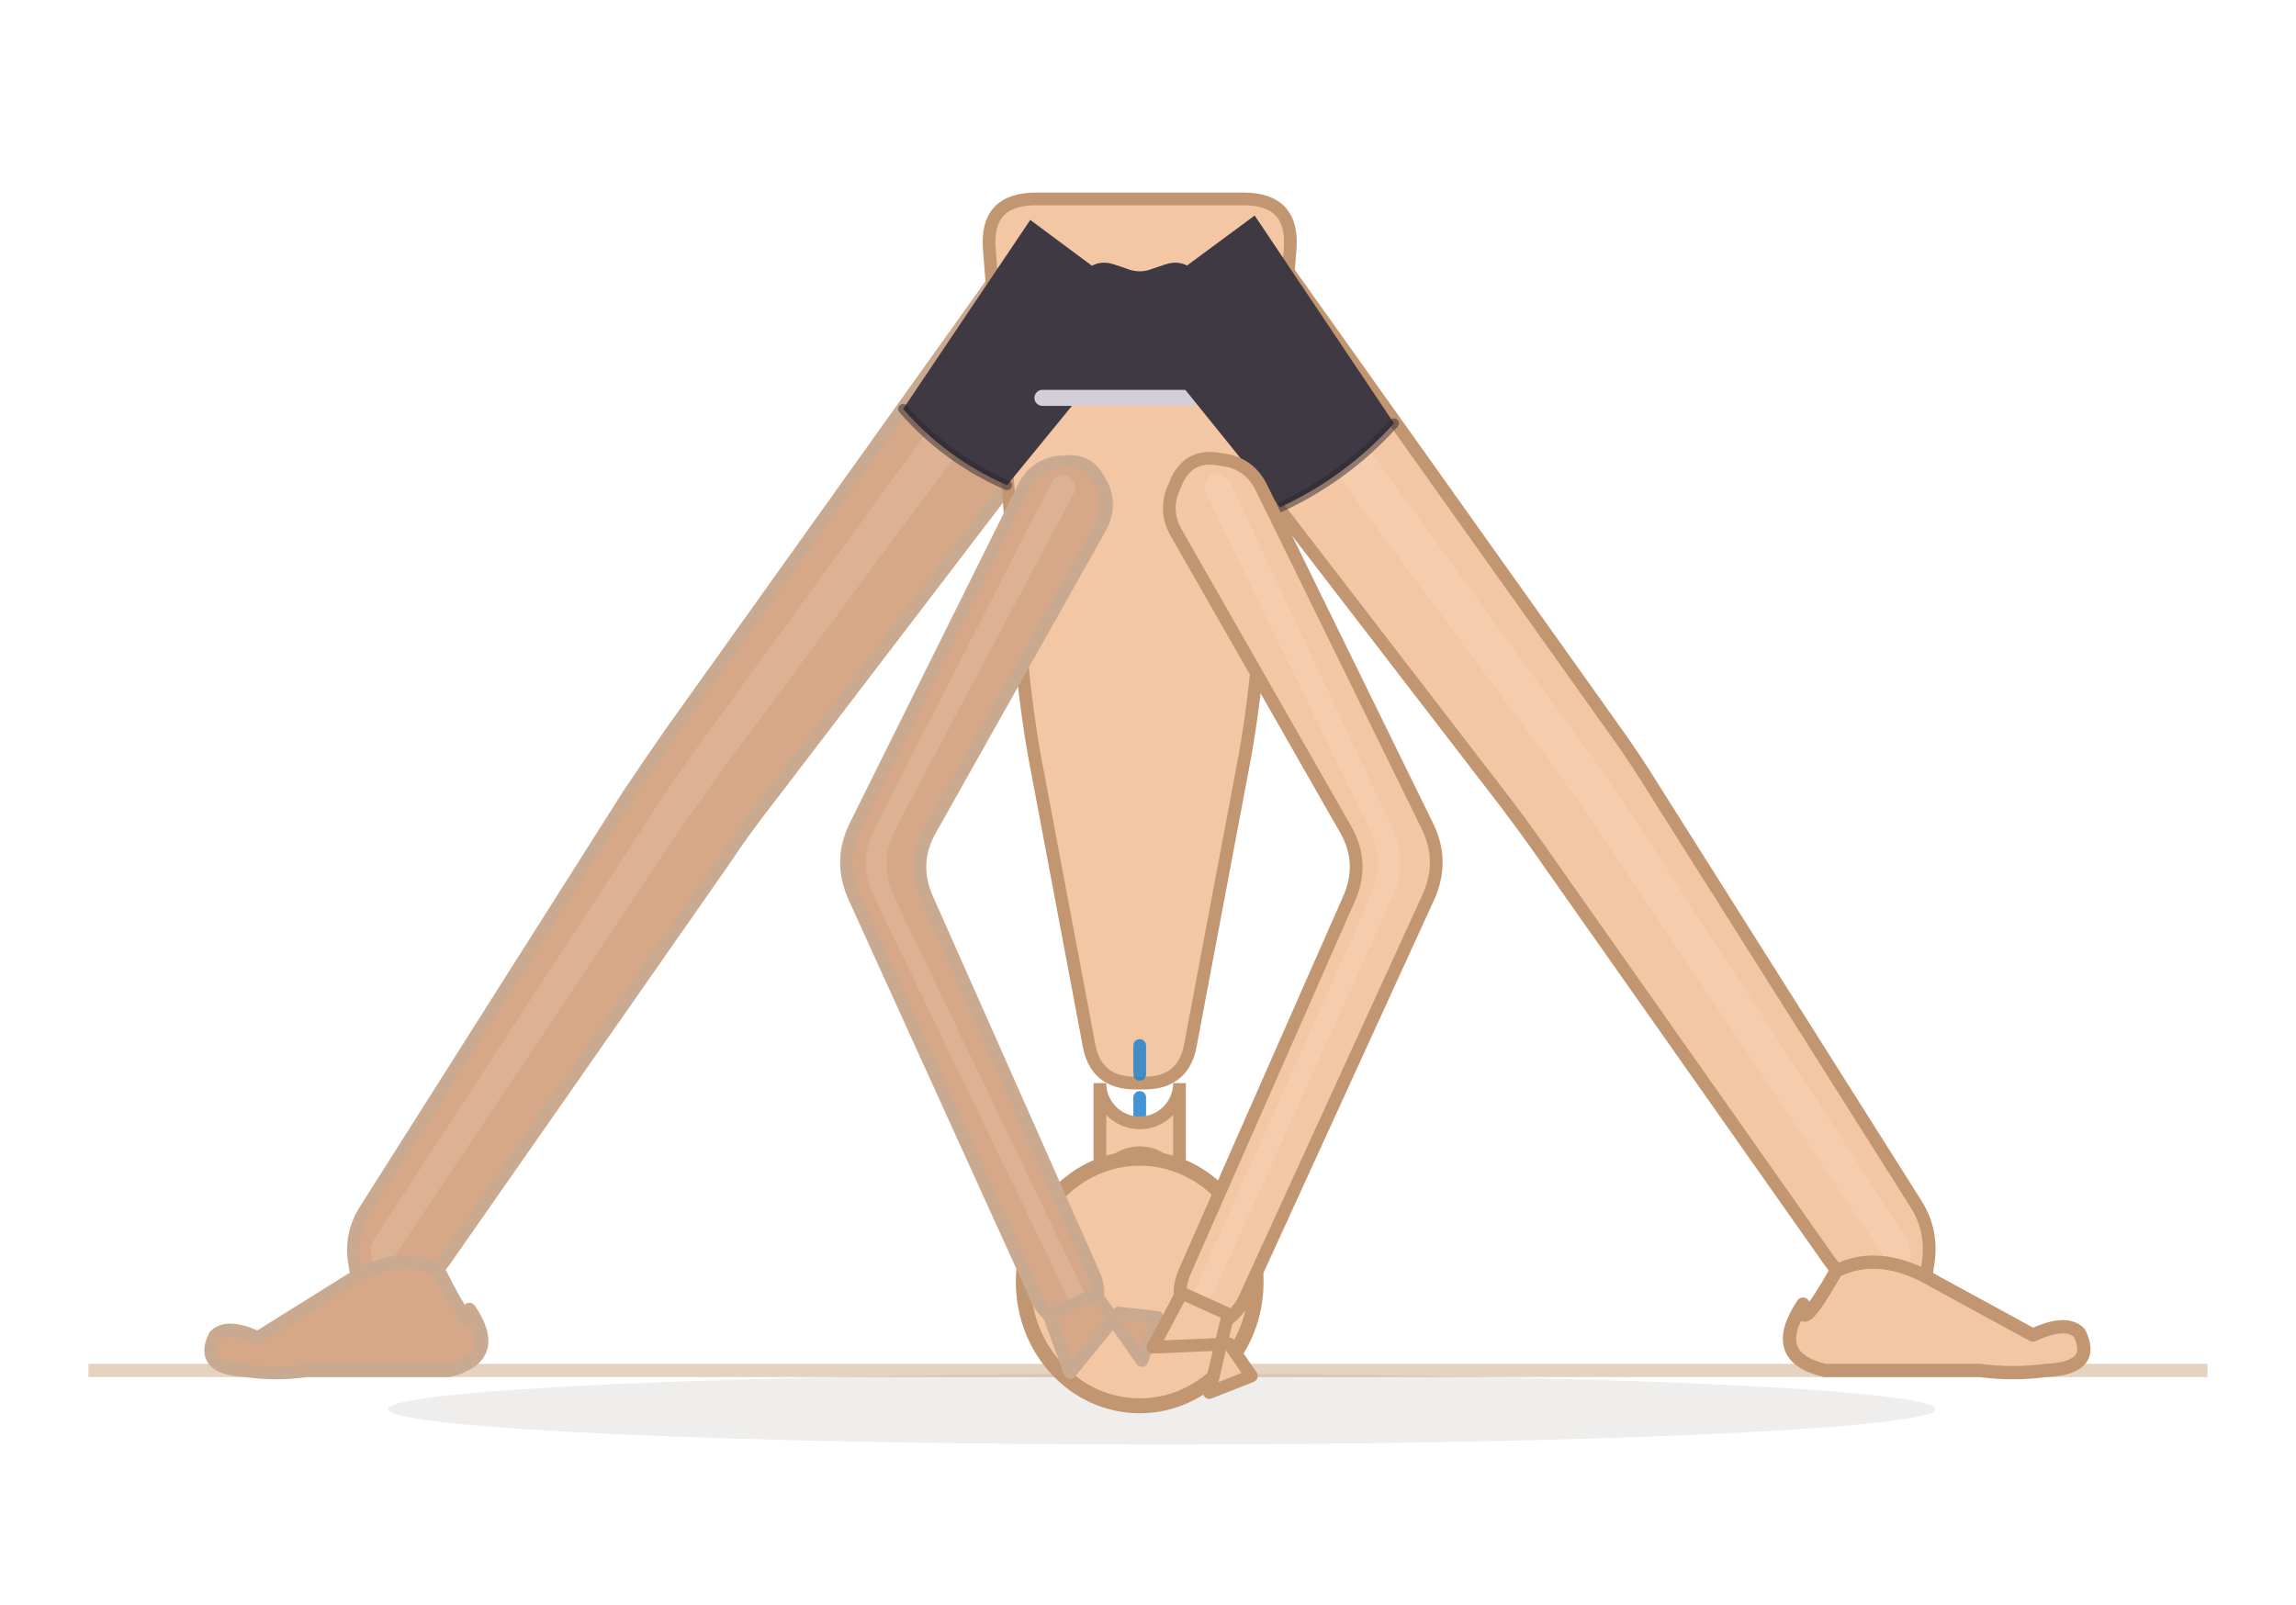
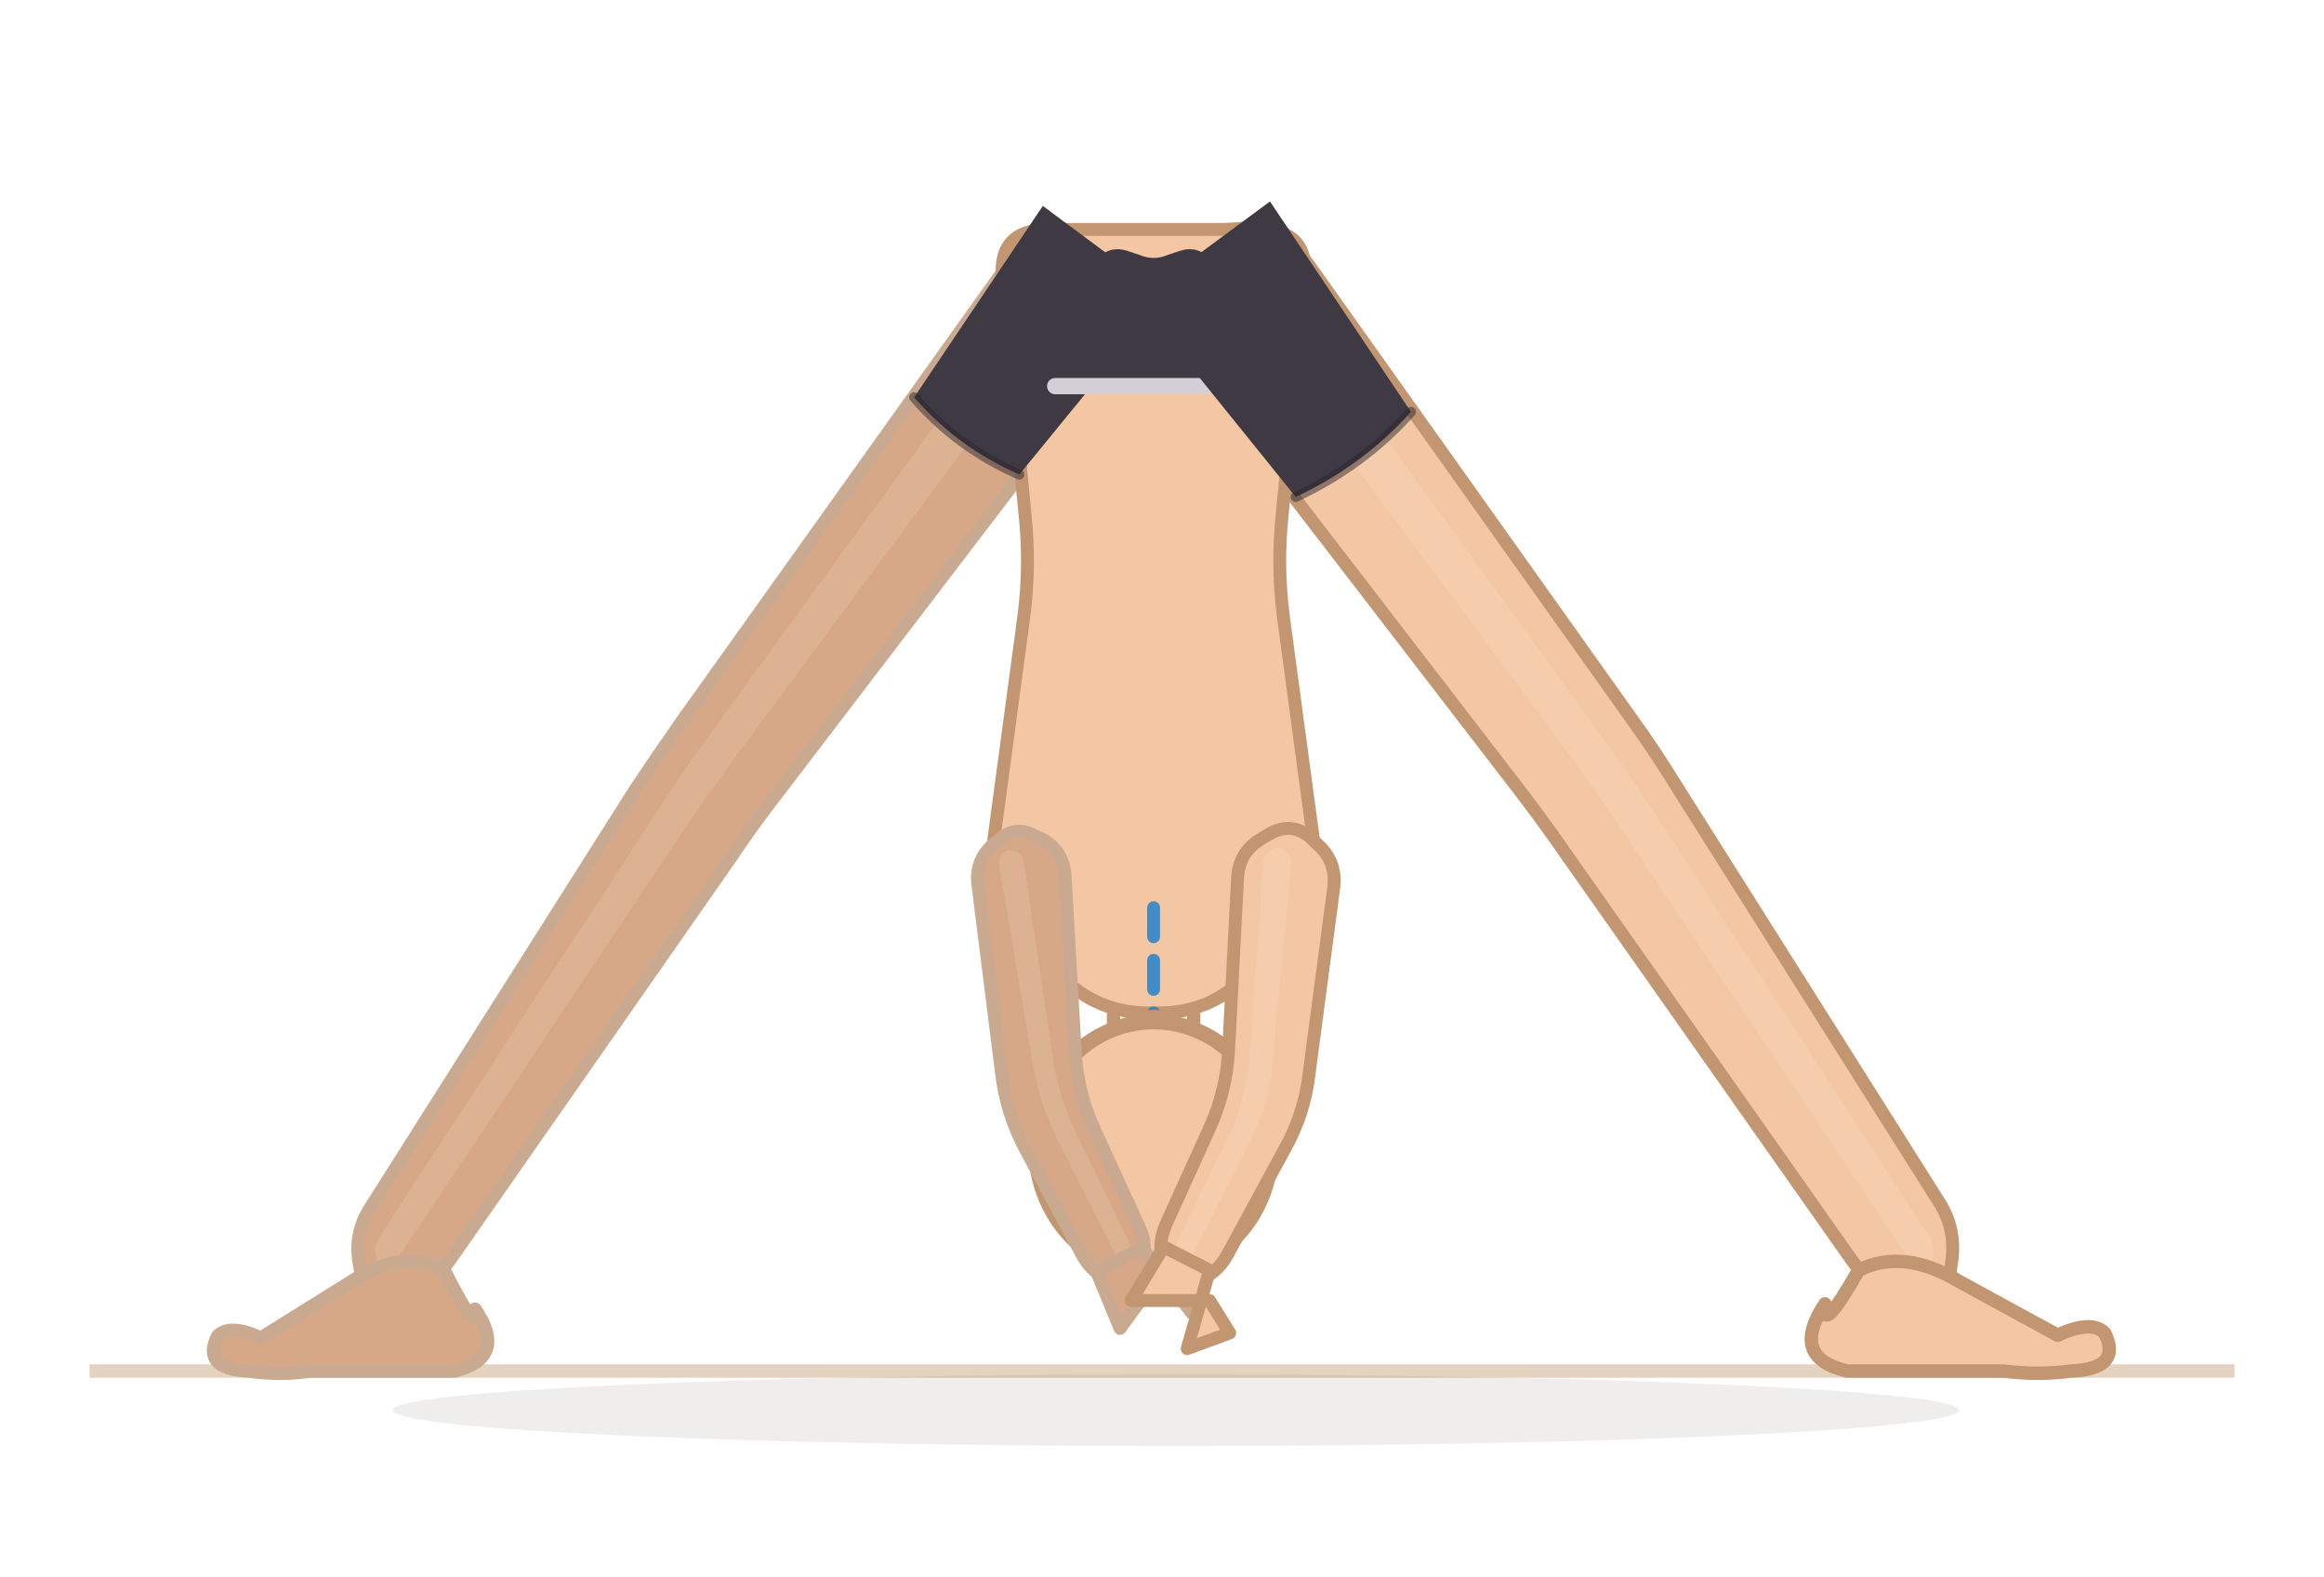
- <svg xmlns="http://www.w3.org/2000/svg" viewBox="-3.1 44 207.7 145.2">
+ <svg xmlns="http://www.w3.org/2000/svg" viewBox="-3.1 45.5 207.7 140.9">
  <line x1="4.9" y1="168" x2="196.6" y2="168" stroke="#e4d3c0" stroke-width="1.2" />
  <ellipse cx="102" cy="171.5" rx="70" ry="3.2" fill="rgba(62,42,28,0.08)" />
  <path d="M 87,69.1 L 57.8,110 Q 55.7,113 53.7,116 L 30,153.4 Q 28.5,155.7 29,158.4 L 29.1,159 Q 29.6,161.7 32.2,161.1 L 32.8,160.9 Q 35.5,160.3 37.1,158.1 L 62.3,122 Q 64.3,119 66.5,116.2 L 96.9,76.4 Q 99,73.7 97.9,70.4 L 97.7,69.7 Q 96.7,66.4 93.2,66.4 L 92.5,66.4 Q 89,66.3 87,69.1 Z" fill="#d7a888" stroke="#c9aa90" stroke-width="1.15" stroke-linejoin="round" />
  <path d="M 91,69 L 60,111.6 Q 57.9,114.5 55.9,117.6 L 30.7,156.2 Q 30.3,156.9 30.5,157.6 L 30.5,157.8 Q 30.6,158.6 31.4,158.4 L 31.5,158.4 Q 32.3,158.2 32.7,157.5 L 58.3,119.2 Q 60.4,116.2 62.5,113.3 L 93.8,71.1 Q 94.4,70.3 94.1,69.4 L 94,69.2 Q 93.7,68.3 92.8,68.2 L 92.6,68.2 Q 91.6,68.2 91,69 Z" fill="#f3d4bc" opacity="0.22" />
  <path d="M 39.36,162.48 Q 42.304,166.8 37.52,168 L 24.64,168 Q 21.88,168.4 19.12,168 Q 14.888,167.8 16.36,164.872 Q 17.464,163.768 20.224,165.056 L 28.32,160 Q 32.92,157 36.6,159 Q 39.728,165.24 39.36,162.48 Z" fill="#d7a888" stroke="#c9aa90" stroke-width="1.2" stroke-linejoin="round" />
  <path d="M 102.6,77 L 133,116.5 Q 135.2,119.4 137.2,122.3 L 162.4,158.1 Q 164.2,160.6 167.1,161.2 L 167.8,161.4 Q 170.7,162 171.2,159.1 L 171.3,158.4 Q 171.8,155.4 170.2,152.9 L 146.7,115.7 Q 144.8,112.6 142.7,109.7 L 113.6,68.8 Q 111.5,65.9 107.9,65.9 L 106.6,66 Q 103,66 101.9,69.4 L 101.6,70.7 Q 100.5,74.1 102.6,77 Z" fill="#f3c7a4" stroke="#c19670" stroke-width="1.15" stroke-linejoin="round" />
  <path d="M 106.2,71.2 L 137.5,113.4 Q 139.6,116.3 141.6,119.3 L 167.2,157.5 Q 167.7,158.2 168.5,158.4 L 168.7,158.4 Q 169.5,158.6 169.7,157.8 L 169.7,157.6 Q 169.8,156.8 169.4,156.1 L 144.3,117.4 Q 142.3,114.4 140.2,111.5 L 109.3,68.9 Q 108.7,68 107.6,68 L 107.4,68 Q 106.3,68.1 106,69.1 L 105.9,69.3 Q 105.6,70.3 106.2,71.2 Z" fill="#fbe3cf" opacity="0.22" />
  <path d="M 160,162 Q 156.8,166.8 162,168 L 176,168 Q 179,168.4 182,168 Q 186.6,167.8 185,164.6 Q 183.8,163.4 180.8,164.8 L 172,160 Q 167,157 163,159 Q 159.6,165 160,162 Z" fill="#f3c7a4" stroke="#c19670" stroke-width="1.2" stroke-linejoin="round" />
-   <path d="M 90.6,62 L 109.4,62 Q 114,62 113.6,66.6 L 110.7,103.4 Q 110.3,108 109.5,112.5 L 104.6,138.5 Q 104,142 100.4,142 L 99.6,142 Q 96,142 95.4,138.5 L 90.5,112.5 Q 89.7,108 89.3,103.4 L 86.4,66.6 Q 86,62 90.6,62 Z" fill="#f3c7a4" stroke="#c19670" stroke-width="1.15" stroke-linejoin="round" />
+   <path d="M 90.6,66 L 109.4,66 Q 114,66 113.5,70.6 L 111.5,91.4 Q 111,96 111.6,100.6 L 114.4,121.4 Q 115,126 111.7,129.3 L 108.2,132.8 Q 105,136 100.5,136 L 99.5,136 Q 95,136 91.8,132.8 L 88.3,129.3 Q 85,126 85.6,121.4 L 88.4,100.6 Q 89,96 88.5,91.4 L 86.5,70.6 Q 86,66 90.6,66 Z" fill="#f3c7a4" stroke="#c19670" stroke-width="1.15" stroke-linejoin="round" />
  <g data-shorts="inline">
    <path d="M 90.1,63.9 L 78.6,81 Q 82.5,85.5 88,87.9 L 101,72 Z" fill="#3e3942" />
    <path d="M 92.5,80 L 107.5,80 Q 108.8,80 109,78.7 L 109.8,73.9 Q 110,72.6 109,71.8 L 104.7,68.3 Q 103.7,67.5 102.4,67.9 L 101.2,68.3 Q 100,68.8 98.8,68.3 L 97.6,67.9 Q 96.3,67.5 95.3,68.3 L 91,71.8 Q 90,72.6 90.2,73.9 L 91,78.7 Q 91.2,80 92.5,80 Z" fill="#3e3942" />
    <path d="M 91.2,80 L 108.8,80" fill="none" stroke="#d4ced6" stroke-width="1.45" stroke-linecap="round" />
    <path d="M 98.5,72.3 L 112.7,89.9 Q 118.7,87.1 123,82.3 L 110.4,63.5 Z" fill="#3e3942" />
    <path d="M 78.6,81 Q 82.5,85.5 88,87.9" fill="none" stroke="#2a262e" stroke-width="0.9" stroke-linecap="round" opacity="0.5" />
    <path d="M 112.7,89.9 Q 118.7,87.1 123,82.3" fill="none" stroke="#2a262e" stroke-width="0.9" stroke-linecap="round" opacity="0.5" />
  </g>
-   <line x1="100" y1="160" x2="100" y2="138" stroke="#2481cc" stroke-width="1.15" stroke-dasharray="2.6 2.1" stroke-linecap="round" opacity="0.85" />
-   <path d="M 96.4,142 L 96.4,151.9 A 3.6 3.6 0 0 1 103.6,151.9 L 103.6,142 A 3.6 3.6 0 0 1 96.4,142 Z" fill="#f3c7a4" stroke="#c19670" stroke-width="1.15" />
-   <ellipse cx="100" cy="160" rx="10.528" ry="11.2" fill="#f3c7a4" stroke="#c19670" stroke-width="1.35" />
-   <path d="M 89.5,88.1 L 74.3,118.7 Q 72.7,121.9 74.2,125.2 L 90.7,161.5 Q 91.4,163.1 93.1,163.8 L 93.5,164 Q 95.2,164.7 95.8,163 L 95.9,162.6 Q 96.6,160.9 95.8,159.2 L 80.8,125.4 Q 79.3,122.1 81.1,119 L 96.4,91.8 Q 97.5,89.9 96.6,87.9 L 96.3,87.4 Q 95.3,85.5 93.2,85.8 L 92.7,85.8 Q 90.5,86.1 89.5,88.1 Z" fill="#d7a888" stroke="#c9aa90" stroke-width="1.15" stroke-linejoin="round" />
-   <path d="M 92,87.7 L 76.1,118.8 Q 74.4,122 76,125.2 L 93.6,161.6 Q 93.8,162.1 94.3,162.3 L 94.4,162.3 Q 94.9,162.5 95,162 L 95.1,161.9 Q 95.2,161.4 95,161 L 77.8,125.2 Q 76.3,122 78,118.8 L 94,88.7 Q 94.3,88.1 94,87.6 L 93.9,87.5 Q 93.7,86.9 93.1,87 L 92.9,87 Q 92.3,87.1 92,87.7 Z" fill="#f3d4bc" opacity="0.22" />
-   <path d="M 96,161.1 L 100.2,167.1 L 101.6,163.2 L 98.1,162.8 L 93.7,168.2 L 91.8,163 Z" fill="#d7a888" stroke="#c9aa90" stroke-width="1.15" stroke-linejoin="round" />
-   <path d="M 103.3,92.2 L 118.6,119 Q 120.4,122.1 118.9,125.4 L 104.1,159 Q 103.3,160.8 103.9,162.6 L 104.1,163 Q 104.7,164.9 106.5,164.1 L 106.9,164 Q 108.7,163.2 109.5,161.5 L 126.1,125.2 Q 127.6,121.9 126,118.7 L 111,88.1 Q 109.9,85.9 107.5,85.6 L 106.9,85.5 Q 104.5,85.2 103.4,87.4 L 103.2,87.9 Q 102.1,90.1 103.3,92.2 Z" fill="#f3c7a4" stroke="#c19670" stroke-width="1.15" stroke-linejoin="round" />
-   <path d="M 106,88.7 L 120.7,118.8 Q 122.3,122 120.8,125.3 L 104.9,160.9 Q 104.7,161.4 104.9,161.9 L 104.9,162 Q 105.1,162.6 105.6,162.4 L 105.7,162.3 Q 106.2,162.1 106.4,161.6 L 122.8,125.3 Q 124.3,122 122.8,118.8 L 108.2,87.7 Q 107.9,87.1 107.2,86.9 L 107.1,86.9 Q 106.4,86.8 106.1,87.4 L 106,87.5 Q 105.7,88.1 106,88.7 Z" fill="#fbe3cf" opacity="0.22" />
-   <path d="M 108,162.9 L 106.3,170 L 110.1,168.5 L 108.1,165.6 L 101.2,165.9 L 103.8,161 Z" fill="#f3c7a4" stroke="#c19670" stroke-width="1.15" stroke-linejoin="round" />
+   <line x1="100" y1="148" x2="100" y2="126" stroke="#2481cc" stroke-width="1.15" stroke-dasharray="2.6 2.1" stroke-linecap="round" opacity="0.85" />
+   <path d="M 96.4,136 L 96.4,139.9 A 3.6 3.6 0 0 1 103.6,139.9 L 103.6,136 A 3.6 3.6 0 0 1 96.4,136 Z" fill="#f3c7a4" stroke="#c19670" stroke-width="1.15" />
+   <ellipse cx="100" cy="148" rx="10.528" ry="11.2" fill="#f3c7a4" stroke="#c19670" stroke-width="1.35" />
+   <path d="M 84.3,124.6 L 86.4,141.3 Q 86.8,144.9 88.5,148.1 L 93.6,157.6 Q 94.5,159.3 96.2,159.9 L 96.6,160 Q 98.3,160.6 98.9,158.9 L 99,158.5 Q 99.5,156.7 98.7,155.1 L 94.7,146.4 Q 93.2,143.1 93,139.5 L 92.1,123.9 Q 92,121.6 90.1,120.5 L 89.6,120.3 Q 87.7,119.1 86.1,120.6 L 85.7,120.9 Q 84,122.4 84.3,124.6 Z" fill="#d7a888" stroke="#c9aa90" stroke-width="1.15" stroke-linejoin="round" />
+   <path d="M 86.2,122.9 L 89.2,140.5 Q 89.8,144.1 91.4,147.3 L 96.6,157.6 Q 96.8,158.1 97.3,158.3 L 97.4,158.3 Q 97.9,158.5 98,158 L 98.1,157.9 Q 98.2,157.4 98,156.9 L 93.1,146.8 Q 91.5,143.5 91,140 L 88.4,122.5 Q 88.3,121.9 87.8,121.6 L 87.6,121.6 Q 87.1,121.3 86.6,121.7 L 86.5,121.8 Q 86.1,122.2 86.2,122.9 Z" fill="#f3d4bc" opacity="0.22" />
+   <path d="M 99,157 L 103.4,162.8 L 104.6,158.9 L 101.1,158.6 L 97,164.2 L 94.9,159.1 Z" fill="#d7a888" stroke="#c9aa90" stroke-width="1.15" stroke-linejoin="round" />
+   <path d="M 107.5,124 L 106.7,139.4 Q 106.5,143 105,146.3 L 101.1,154.9 Q 100.3,156.7 100.9,158.5 L 101,158.9 Q 101.6,160.8 103.4,160.2 L 103.8,160 Q 105.7,159.3 106.6,157.6 L 111.7,148.2 Q 113.5,145 113.9,141.4 L 116.1,124.8 Q 116.4,122.4 114.5,120.8 L 114.1,120.4 Q 112.3,118.8 110.2,120.1 L 109.7,120.4 Q 107.6,121.6 107.5,124 Z" fill="#f3c7a4" stroke="#c19670" stroke-width="1.15" stroke-linejoin="round" />
+   <path d="M 109.8,122.5 L 108.6,139.9 Q 108.3,143.5 106.8,146.8 L 101.9,156.9 Q 101.7,157.4 101.9,157.9 L 101.9,158 Q 102.1,158.5 102.6,158.3 L 102.7,158.3 Q 103.2,158.1 103.5,157.6 L 108.7,147.3 Q 110.3,144.1 110.6,140.5 L 112.3,122.7 Q 112.4,122 111.8,121.6 L 111.7,121.5 Q 111.2,121 110.6,121.4 L 110.5,121.5 Q 109.9,121.8 109.8,122.5 Z" fill="#fbe3cf" opacity="0.22" />
+   <path d="M 105,159 L 103,166 L 106.8,164.6 L 105,161.7 L 98,161.7 L 100.9,156.9 Z" fill="#f3c7a4" stroke="#c19670" stroke-width="1.15" stroke-linejoin="round" />
</svg>
